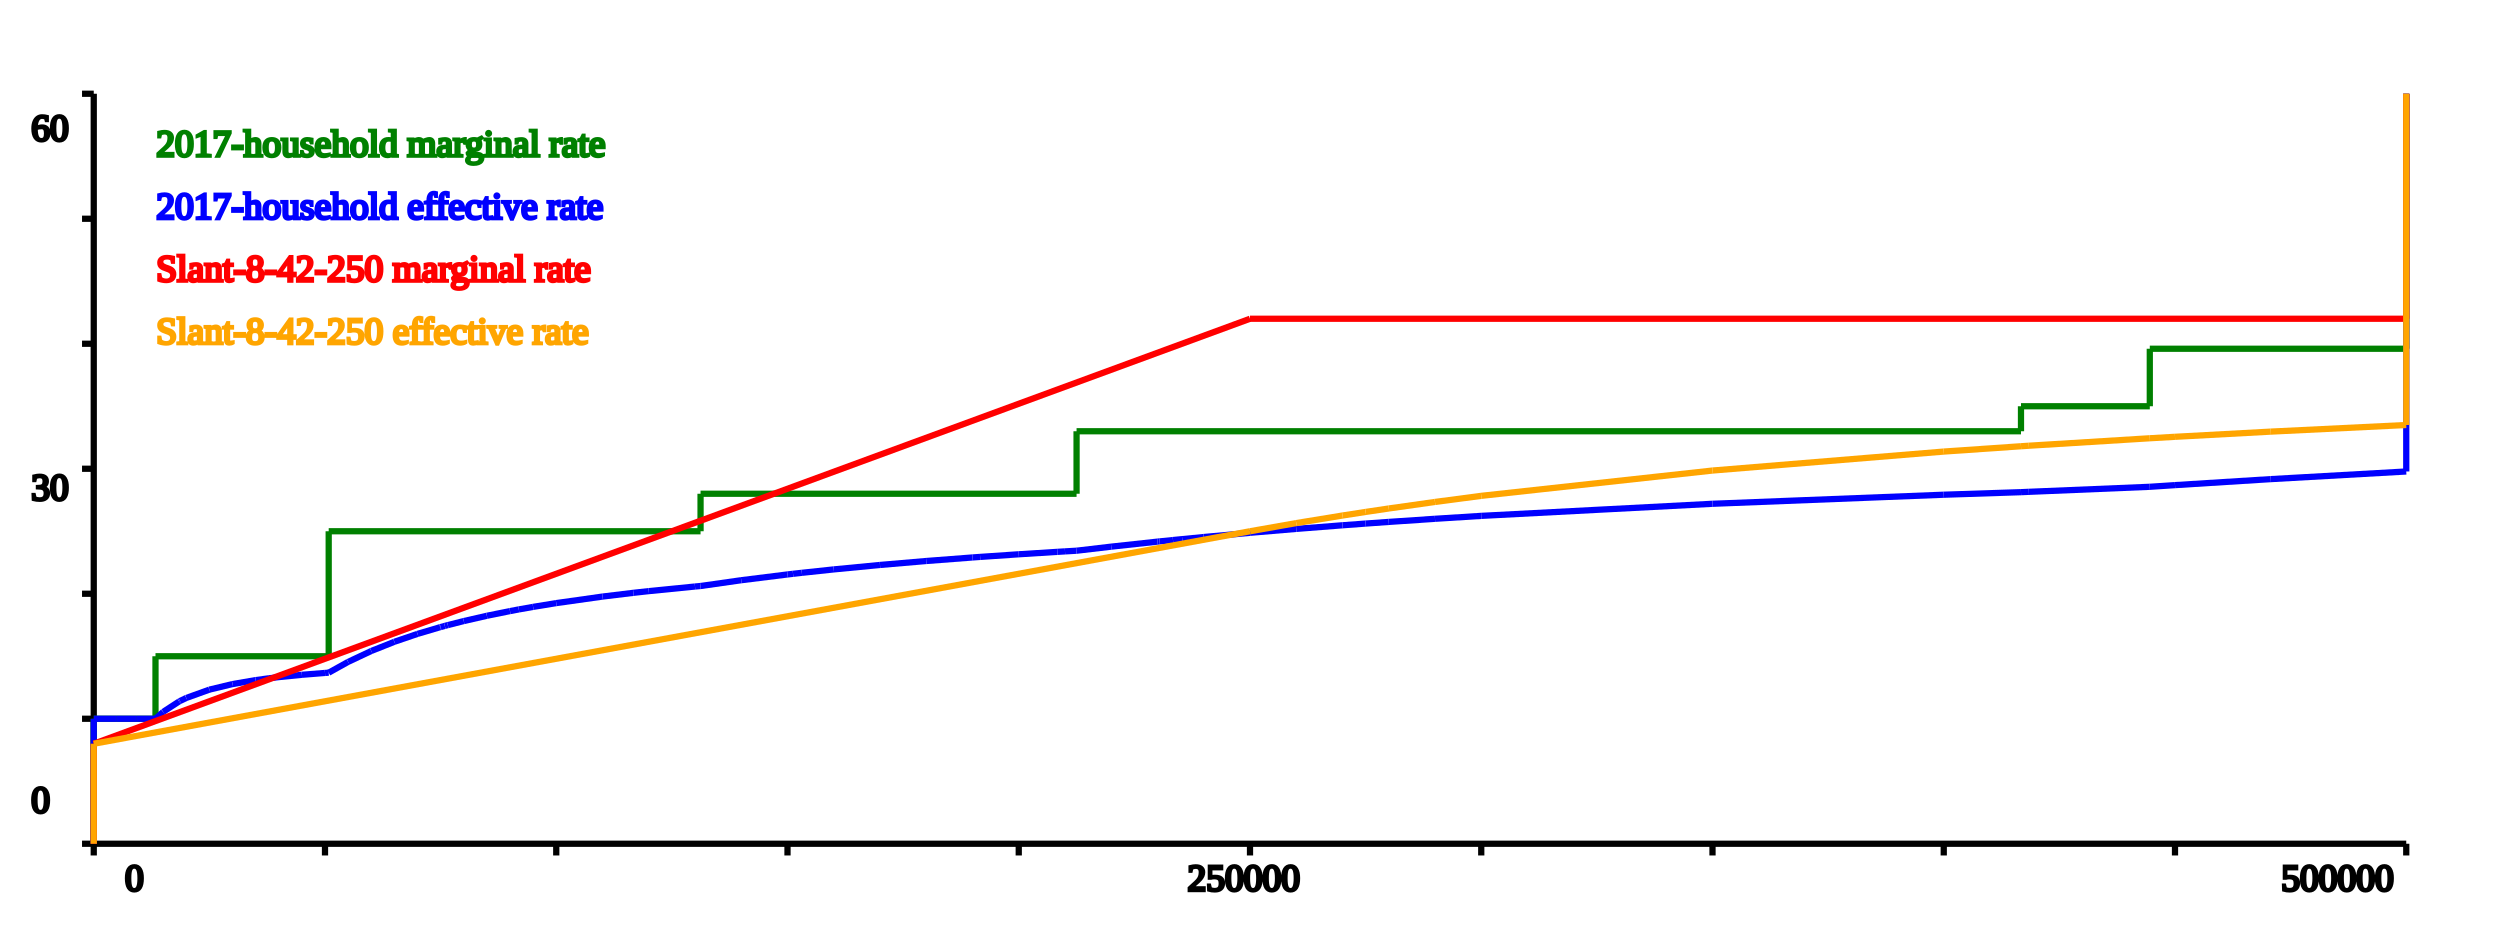
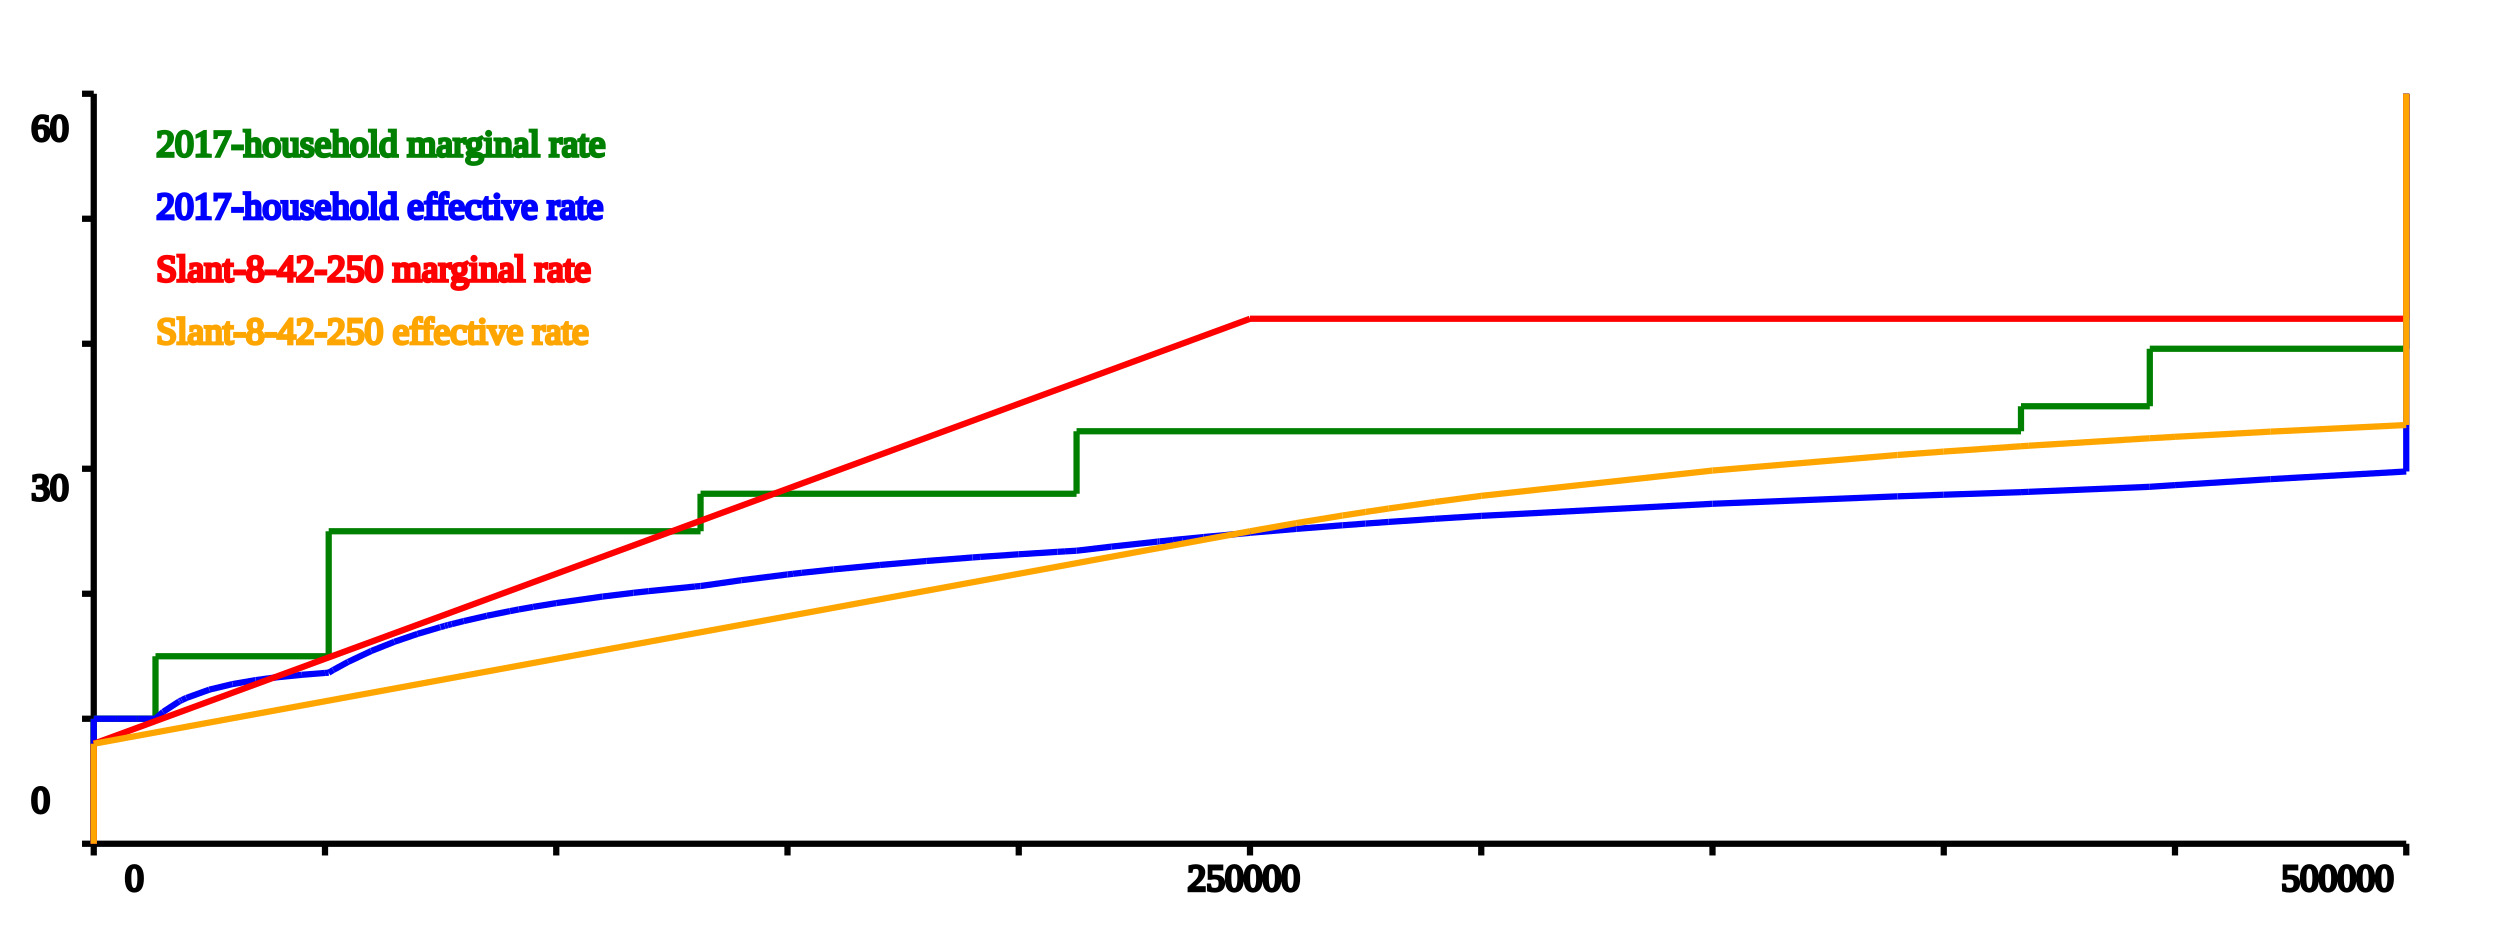
<svg xmlns="http://www.w3.org/2000/svg" height="300" width="800">
-   <g id="n7258313">
-     <g id="axis7784462" />
-     <g id="axisn1964314">
+   <g id="n6223129">
+     <g id="axis5569872" />
+     <g id="axisn1158904">
      <line style="stroke: black; stroke-width: 2" x1="30" x2="770" y1="270" y2="270" />
      <line style="stroke: black; stroke-width: 2" x1="30" x2="30" y1="30" y2="270" />
      <line style="stroke: black; stroke-width: 2" x1="30" x2="30" y1="270" y2="273.75" />
      <text transform="rotate(90,30,277.5)" x="30" y="277.5" />
      <text transform="rotate(90,29.99926,277.5)" x="29.999" y="277.5" />
      <line style="stroke: black; stroke-width: 2" x1="104" x2="104" y1="270" y2="273.75" />
      <text transform="rotate(90,104,277.5)" x="104" y="277.5" />
      <text transform="rotate(90,103.9993,277.5)" x="103.999" y="277.5" />
      <line style="stroke: black; stroke-width: 2" x1="178" x2="178" y1="270" y2="273.75" />
      <text transform="rotate(90,178,277.5)" x="178" y="277.5" />
      <text transform="rotate(90,177.9993,277.5)" x="177.999" y="277.5" />
      <line style="stroke: black; stroke-width: 2" x1="252" x2="252" y1="270" y2="273.75" />
      <text transform="rotate(90,252,277.5)" x="252" y="277.5" />
      <text transform="rotate(90,251.9993,277.5)" x="251.999" y="277.5" />
      <line style="stroke: black; stroke-width: 2" x1="326" x2="326" y1="270" y2="273.75" />
      <text transform="rotate(90,326,277.5)" x="326" y="277.5" />
      <text transform="rotate(90,325.9993,277.5)" x="325.999" y="277.5" />
      <line style="stroke: black; stroke-width: 2" x1="400" x2="400" y1="270" y2="273.75" />
      <text transform="rotate(90,400,277.5)" x="400" y="277.5" />
      <text transform="rotate(90,399.9993,277.5)" x="399.999" y="277.5" />
      <line style="stroke: black; stroke-width: 2" x1="474" x2="474" y1="270" y2="273.75" />
      <text transform="rotate(90,474,277.5)" x="474" y="277.5" />
      <text transform="rotate(90,473.9993,277.5)" x="473.999" y="277.5" />
      <line style="stroke: black; stroke-width: 2" x1="548" x2="548" y1="270" y2="273.75" />
      <text transform="rotate(90,548,277.5)" x="548" y="277.5" />
      <text transform="rotate(90,547.9993,277.5)" x="547.999" y="277.5" />
      <line style="stroke: black; stroke-width: 2" x1="622" x2="622" y1="270" y2="273.75" />
      <text transform="rotate(90,622,277.5)" x="622" y="277.5" />
      <text transform="rotate(90,621.9993,277.5)" x="621.999" y="277.5" />
      <line style="stroke: black; stroke-width: 2" x1="696" x2="696" y1="270" y2="273.75" />
      <text transform="rotate(90,696,277.5)" x="696" y="277.5" />
      <text transform="rotate(90,695.9993,277.5)" x="695.999" y="277.5" />
      <line style="stroke: black; stroke-width: 2" x1="770" x2="770" y1="270" y2="273.75" />
      <text transform="rotate(90,770,277.5)" x="770" y="277.5" />
      <text transform="rotate(90,769.9993,277.5)" x="769.999" y="277.5" />
      <line style="stroke: black; stroke-width: 2" x1="30" x2="26.25" y1="270" y2="270" />
      <text x="0" y="270" />
      <text x="29.999" y="270" />
      <line style="stroke: black; stroke-width: 2" x1="30" x2="26.25" y1="230" y2="230" />
      <text x="0" y="230" />
      <text x="30.014" y="230" />
      <line style="stroke: black; stroke-width: 2" x1="30" x2="26.25" y1="190" y2="190" />
      <text x="0" y="190" />
      <text x="30.029" y="190" />
      <line style="stroke: black; stroke-width: 2" x1="30" x2="26.25" y1="150" y2="150" />
      <text x="0" y="150" />
      <text x="30.044" y="150" />
      <line style="stroke: black; stroke-width: 2" x1="30" x2="26.25" y1="110" y2="110" />
      <text x="0" y="110" />
      <text x="30.058" y="110" />
      <line style="stroke: black; stroke-width: 2" x1="30" x2="26.25" y1="70" y2="70" />
      <text x="0" y="70" />
      <text x="30.073" y="70" />
      <line style="stroke: black; stroke-width: 2" x1="30" x2="26.25" y1="30" y2="30" />
      <text x="0" y="30" />
      <text x="30.088" y="30" />
    </g>
  </g>
  <text fill="black" stroke="black" x="40" y="285">0</text>
  <text fill="black" stroke="black" x="380" y="285">250000</text>
  <text fill="black" stroke="black" x="730" y="285">500000</text>
  <text fill="black" stroke="black" x="10" y="260">0</text>
  <text fill="black" stroke="black" x="10" y="160">30</text>
  <text fill="black" stroke="black" x="10" y="45">60</text>
-   <g id="n6554034">
-     <g id="line2183853" />
-     <g id="linen7984586">
+   <g id="n8723041">
+     <g id="line7711342" />
+     <g id="linen9465852">
      <line style="fill: green; stroke: green; stroke-width: 2" x1="30" x2="30" y1="270" y2="230" />
      <line style="fill: green; stroke: green; stroke-width: 2" x1="30" x2="49.758" y1="230" y2="230" />
      <line style="fill: green; stroke: green; stroke-width: 2" x1="49.758" x2="49.758" y1="230" y2="210" />
      <line style="fill: green; stroke: green; stroke-width: 2" x1="49.758" x2="105.184" y1="210" y2="210" />
      <line style="fill: green; stroke: green; stroke-width: 2" x1="105.184" x2="105.184" y1="210" y2="170" />
      <line style="fill: green; stroke: green; stroke-width: 2" x1="105.184" x2="224.176" y1="170" y2="170" />
      <line style="fill: green; stroke: green; stroke-width: 2" x1="224.176" x2="224.176" y1="170" y2="158" />
      <line style="fill: green; stroke: green; stroke-width: 2" x1="224.176" x2="344.5" y1="158" y2="158" />
      <line style="fill: green; stroke: green; stroke-width: 2" x1="344.5" x2="344.5" y1="158" y2="138" />
      <line style="fill: green; stroke: green; stroke-width: 2" x1="344.5" x2="646.716" y1="138" y2="138" />
      <line style="fill: green; stroke: green; stroke-width: 2" x1="646.716" x2="646.716" y1="138" y2="130" />
      <line style="fill: green; stroke: green; stroke-width: 2" x1="646.716" x2="687.934" y1="130" y2="130" />
      <line style="fill: green; stroke: green; stroke-width: 2" x1="687.934" x2="687.934" y1="130" y2="111.6" />
      <line style="fill: green; stroke: green; stroke-width: 2" x1="687.934" x2="770" y1="111.6" y2="111.6" />
      <line style="fill: green; stroke: green; stroke-width: 2" x1="770" x2="770" y1="111.6" y2="30" />
    </g>
  </g>
  <text fill="green" stroke="green" x="50" y="50">2017-household marginal rate</text>
-   <g id="n2102312">
-     <g id="line9709857" />
-     <g id="linen1627433">
+   <g id="n3124891">
+     <g id="line5835669" />
+     <g id="linen3302735">
      <line style="fill: blue; stroke: blue; stroke-width: 2" x1="30" x2="30" y1="270" y2="230" />
      <line style="fill: blue; stroke: blue; stroke-width: 2" x1="30" x2="37.4" y1="230" y2="230" />
      <line style="fill: blue; stroke: blue; stroke-width: 2" x1="37.4" x2="43.801" y1="230" y2="230" />
-       <line style="fill: blue; stroke: blue; stroke-width: 2" x1="43.801" x2="44.8" y1="230" y2="230" />
+       <line style="fill: blue; stroke: blue; stroke-width: 2" x1="43.801" x2="44.097" y1="230" y2="230" />
+       <line style="fill: blue; stroke: blue; stroke-width: 2" x1="44.097" x2="44.8" y1="230" y2="230" />
      <line style="fill: blue; stroke: blue; stroke-width: 2" x1="44.8" x2="49.758" y1="230" y2="230" />
-       <line style="fill: blue; stroke: blue; stroke-width: 2" x1="49.758" x2="52.2" y1="230" y2="227.8" />
+       <line style="fill: blue; stroke: blue; stroke-width: 2" x1="49.758" x2="50.128" y1="230" y2="229.632" />
+       <line style="fill: blue; stroke: blue; stroke-width: 2" x1="50.128" x2="52.2" y1="229.632" y2="227.8" />
      <line style="fill: blue; stroke: blue; stroke-width: 2" x1="52.2" x2="57.306" y1="227.8" y2="224.472" />
      <line style="fill: blue; stroke: blue; stroke-width: 2" x1="57.306" x2="57.602" y1="224.472" y2="224.316" />
-       <line style="fill: blue; stroke: blue; stroke-width: 2" x1="57.602" x2="59.6" y1="224.316" y2="223.35" />
+       <line style="fill: blue; stroke: blue; stroke-width: 2" x1="57.602" x2="58.194" y1="224.316" y2="224.016" />
+       <line style="fill: blue; stroke: blue; stroke-width: 2" x1="58.194" x2="59.6" y1="224.016" y2="223.35" />
      <line style="fill: blue; stroke: blue; stroke-width: 2" x1="59.6" x2="67" y1="223.35" y2="220.68" />
      <line style="fill: blue; stroke: blue; stroke-width: 2" x1="67" x2="74.4" y1="220.68" y2="218.9" />
      <line style="fill: blue; stroke: blue; stroke-width: 2" x1="74.4" x2="81.8" y1="218.9" y2="217.629" />
      <line style="fill: blue; stroke: blue; stroke-width: 2" x1="81.8" x2="86.166" y1="217.629" y2="217.036" />
-       <line style="fill: blue; stroke: blue; stroke-width: 2" x1="86.166" x2="89.2" y1="217.036" y2="216.675" />
+       <line style="fill: blue; stroke: blue; stroke-width: 2" x1="86.166" x2="87.276" y1="217.036" y2="216.899" />
+       <line style="fill: blue; stroke: blue; stroke-width: 2" x1="87.276" x2="89.2" y1="216.899" y2="216.675" />
      <line style="fill: blue; stroke: blue; stroke-width: 2" x1="89.2" x2="96.6" y1="216.675" y2="215.933" />
      <line style="fill: blue; stroke: blue; stroke-width: 2" x1="96.6" x2="104" y1="215.933" y2="215.34" />
      <line style="fill: blue; stroke: blue; stroke-width: 2" x1="104" x2="105.184" y1="215.34" y2="215.256" />
-       <line style="fill: blue; stroke: blue; stroke-width: 2" x1="105.184" x2="111.4" y1="215.256" y2="211.8" />
+       <line style="fill: blue; stroke: blue; stroke-width: 2" x1="105.184" x2="106.664" y1="215.256" y2="214.382" />
+       <line style="fill: blue; stroke: blue; stroke-width: 2" x1="106.664" x2="111.4" y1="214.382" y2="211.8" />
      <line style="fill: blue; stroke: blue; stroke-width: 2" x1="111.4" x2="118.8" y1="211.8" y2="208.317" />
      <line style="fill: blue; stroke: blue; stroke-width: 2" x1="118.8" x2="126.2" y1="208.317" y2="205.369" />
      <line style="fill: blue; stroke: blue; stroke-width: 2" x1="126.2" x2="133.6" y1="205.369" y2="202.843" />
      <line style="fill: blue; stroke: blue; stroke-width: 2" x1="133.6" x2="140.852" y1="202.843" y2="200.694" />
      <line style="fill: blue; stroke: blue; stroke-width: 2" x1="140.852" x2="141" y1="200.694" y2="200.653" />
      <line style="fill: blue; stroke: blue; stroke-width: 2" x1="141" x2="142.332" y1="200.653" y2="200.29" />
      <line style="fill: blue; stroke: blue; stroke-width: 2" x1="142.332" x2="143.294" y1="200.29" y2="200.033" />
-       <line style="fill: blue; stroke: blue; stroke-width: 2" x1="143.294" x2="148.4" y1="200.033" y2="198.738" />
+       <line style="fill: blue; stroke: blue; stroke-width: 2" x1="143.294" x2="144.552" y1="200.033" y2="199.703" />
+       <line style="fill: blue; stroke: blue; stroke-width: 2" x1="144.552" x2="148.4" y1="199.703" y2="198.738" />
      <line style="fill: blue; stroke: blue; stroke-width: 2" x1="148.4" x2="155.8" y1="198.738" y2="197.047" />
      <line style="fill: blue; stroke: blue; stroke-width: 2" x1="155.8" x2="163.2" y1="197.047" y2="195.544" />
      <line style="fill: blue; stroke: blue; stroke-width: 2" x1="163.2" x2="166.012" y1="195.544" y2="195.016" />
      <line style="fill: blue; stroke: blue; stroke-width: 2" x1="166.012" x2="170.6" y1="195.016" y2="194.2" />
      <line style="fill: blue; stroke: blue; stroke-width: 2" x1="170.6" x2="178" y1="194.2" y2="192.99" />
      <line style="fill: blue; stroke: blue; stroke-width: 2" x1="178" x2="192.8" y1="192.99" y2="190.9" />
      <line style="fill: blue; stroke: blue; stroke-width: 2" x1="192.8" x2="202.679" y1="190.9" y2="189.704" />
      <line style="fill: blue; stroke: blue; stroke-width: 2" x1="202.679" x2="207.6" y1="189.704" y2="189.158" />
      <line style="fill: blue; stroke: blue; stroke-width: 2" x1="207.6" x2="222.4" y1="189.158" y2="187.685" />
      <line style="fill: blue; stroke: blue; stroke-width: 2" x1="222.4" x2="224.176" y1="187.685" y2="187.523" />
      <line style="fill: blue; stroke: blue; stroke-width: 2" x1="224.176" x2="237.2" y1="187.523" y2="185.667" />
      <line style="fill: blue; stroke: blue; stroke-width: 2" x1="237.2" x2="252" y1="185.667" y2="183.823" />
      <line style="fill: blue; stroke: blue; stroke-width: 2" x1="252" x2="253.776" y1="183.823" y2="183.618" />
      <line style="fill: blue; stroke: blue; stroke-width: 2" x1="253.776" x2="256.588" y1="183.618" y2="183.3" />
      <line style="fill: blue; stroke: blue; stroke-width: 2" x1="256.588" x2="266.8" y1="183.3" y2="182.209" />
      <line style="fill: blue; stroke: blue; stroke-width: 2" x1="266.8" x2="281.6" y1="182.209" y2="180.785" />
      <line style="fill: blue; stroke: blue; stroke-width: 2" x1="281.6" x2="296.4" y1="180.785" y2="179.519" />
      <line style="fill: blue; stroke: blue; stroke-width: 2" x1="296.4" x2="311.2" y1="179.519" y2="178.386" />
      <line style="fill: blue; stroke: blue; stroke-width: 2" x1="311.2" x2="313.642" y1="178.386" y2="178.211" />
      <line style="fill: blue; stroke: blue; stroke-width: 2" x1="313.642" x2="326" y1="178.211" y2="177.367" />
      <line style="fill: blue; stroke: blue; stroke-width: 2" x1="326" x2="338.358" y1="177.367" y2="176.591" />
      <line style="fill: blue; stroke: blue; stroke-width: 2" x1="338.358" x2="340.8" y1="176.591" y2="176.445" />
      <line style="fill: blue; stroke: blue; stroke-width: 2" x1="340.8" x2="344.5" y1="176.445" y2="176.228" />
      <line style="fill: blue; stroke: blue; stroke-width: 2" x1="344.5" x2="355.6" y1="176.228" y2="174.925" />
      <line style="fill: blue; stroke: blue; stroke-width: 2" x1="355.6" x2="370.4" y1="174.925" y2="173.319" />
      <line style="fill: blue; stroke: blue; stroke-width: 2" x1="370.4" x2="371.066" y1="173.319" y2="173.25" />
      <line style="fill: blue; stroke: blue; stroke-width: 2" x1="371.066" x2="375.358" y1="173.25" y2="172.812" />
      <line style="fill: blue; stroke: blue; stroke-width: 2" x1="375.358" x2="378.318" y1="172.812" y2="172.516" />
      <line style="fill: blue; stroke: blue; stroke-width: 2" x1="378.318" x2="385.2" y1="172.516" y2="171.847" />
      <line style="fill: blue; stroke: blue; stroke-width: 2" x1="385.2" x2="400" y1="171.847" y2="170.494" />
      <line style="fill: blue; stroke: blue; stroke-width: 2" x1="400" x2="414.8" y1="170.494" y2="169.244" />
      <line style="fill: blue; stroke: blue; stroke-width: 2" x1="414.8" x2="429.6" y1="169.244" y2="168.087" />
      <line style="fill: blue; stroke: blue; stroke-width: 2" x1="429.6" x2="437" y1="168.087" y2="167.54" />
      <line style="fill: blue; stroke: blue; stroke-width: 2" x1="437" x2="444.4" y1="167.54" y2="167.012" />
      <line style="fill: blue; stroke: blue; stroke-width: 2" x1="444.4" x2="459.2" y1="167.012" y2="166.012" />
      <line style="fill: blue; stroke: blue; stroke-width: 2" x1="459.2" x2="474" y1="166.012" y2="165.078" />
      <line style="fill: blue; stroke: blue; stroke-width: 2" x1="474" x2="548" y1="165.078" y2="161.21" />
-       <line style="fill: blue; stroke: blue; stroke-width: 2" x1="548" x2="622" y1="161.21" y2="158.309" />
+       <line style="fill: blue; stroke: blue; stroke-width: 2" x1="548" x2="607.2" y1="161.21" y2="158.829" />
+       <line style="fill: blue; stroke: blue; stroke-width: 2" x1="607.2" x2="622" y1="158.829" y2="158.309" />
      <line style="fill: blue; stroke: blue; stroke-width: 2" x1="622" x2="646.716" y1="158.309" y2="157.495" />
      <line style="fill: blue; stroke: blue; stroke-width: 2" x1="646.716" x2="649.232" y1="157.495" y2="157.383" />
      <line style="fill: blue; stroke: blue; stroke-width: 2" x1="649.232" x2="687.934" y1="157.383" y2="155.772" />
      <line style="fill: blue; stroke: blue; stroke-width: 2" x1="687.934" x2="696" y1="155.772" y2="155.237" />
      <line style="fill: blue; stroke: blue; stroke-width: 2" x1="696" x2="726.636" y1="155.237" y2="153.318" />
      <line style="fill: blue; stroke: blue; stroke-width: 2" x1="726.636" x2="770" y1="153.318" y2="150.873" />
      <line style="fill: blue; stroke: blue; stroke-width: 2" x1="770" x2="770" y1="150.873" y2="30" />
    </g>
  </g>
  <text fill="blue" stroke="blue" x="50" y="70">2017-household effective rate</text>
-   <g id="n5775277">
-     <g id="line7983852" />
-     <g id="linen7621069">
+   <g id="n3316772">
+     <g id="line1161984" />
+     <g id="linen1737932">
      <line style="fill: red; stroke: red; stroke-width: 2" x1="30" x2="30" y1="270" y2="238" />
      <line style="fill: red; stroke: red; stroke-width: 2" x1="30" x2="400" y1="238" y2="102" />
      <line style="fill: red; stroke: red; stroke-width: 2" x1="400" x2="770" y1="102" y2="102" />
      <line style="fill: red; stroke: red; stroke-width: 2" x1="770" x2="770" y1="102" y2="30" />
    </g>
  </g>
  <text fill="red" stroke="red" x="50" y="90">Slant-8-42-250 marginal rate</text>
-   <g id="n5973729">
-     <g id="line9210311" />
-     <g id="linen8402238">
+   <g id="n5114280">
+     <g id="line6294741" />
+     <g id="linen6475778">
      <line style="fill: orange; stroke: orange; stroke-width: 2" x1="30" x2="30" y1="270" y2="238" />
      <line style="fill: orange; stroke: orange; stroke-width: 2" x1="30" x2="400" y1="238" y2="170" />
      <line style="fill: orange; stroke: orange; stroke-width: 2" x1="400" x2="414.8" y1="170" y2="167.385" />
      <line style="fill: orange; stroke: orange; stroke-width: 2" x1="414.8" x2="429.6" y1="167.385" y2="164.963" />
      <line style="fill: orange; stroke: orange; stroke-width: 2" x1="429.6" x2="437" y1="164.963" y2="163.818" />
      <line style="fill: orange; stroke: orange; stroke-width: 2" x1="437" x2="444.4" y1="163.818" y2="162.714" />
      <line style="fill: orange; stroke: orange; stroke-width: 2" x1="444.4" x2="459.2" y1="162.714" y2="160.621" />
      <line style="fill: orange; stroke: orange; stroke-width: 2" x1="459.2" x2="474" y1="160.621" y2="158.667" />
      <line style="fill: orange; stroke: orange; stroke-width: 2" x1="474" x2="548" y1="158.667" y2="150.571" />
-       <line style="fill: orange; stroke: orange; stroke-width: 2" x1="548" x2="622" y1="150.571" y2="144.5" />
+       <line style="fill: orange; stroke: orange; stroke-width: 2" x1="548" x2="607.2" y1="150.571" y2="145.59" />
+       <line style="fill: orange; stroke: orange; stroke-width: 2" x1="607.2" x2="622" y1="145.59" y2="144.5" />
      <line style="fill: orange; stroke: orange; stroke-width: 2" x1="622" x2="646.716" y1="144.5" y2="142.797" />
      <line style="fill: orange; stroke: orange; stroke-width: 2" x1="646.716" x2="649.232" y1="142.797" y2="142.631" />
      <line style="fill: orange; stroke: orange; stroke-width: 2" x1="649.232" x2="687.934" y1="142.631" y2="140.241" />
      <line style="fill: orange; stroke: orange; stroke-width: 2" x1="687.934" x2="696" y1="140.241" y2="139.778" />
      <line style="fill: orange; stroke: orange; stroke-width: 2" x1="696" x2="726.636" y1="139.778" y2="138.116" />
      <line style="fill: orange; stroke: orange; stroke-width: 2" x1="726.636" x2="770" y1="138.116" y2="136" />
      <line style="fill: orange; stroke: orange; stroke-width: 2" x1="770" x2="770" y1="136" y2="30" />
    </g>
  </g>
  <text fill="orange" stroke="orange" x="50" y="110">Slant-8-42-250 effective rate</text>
</svg>
